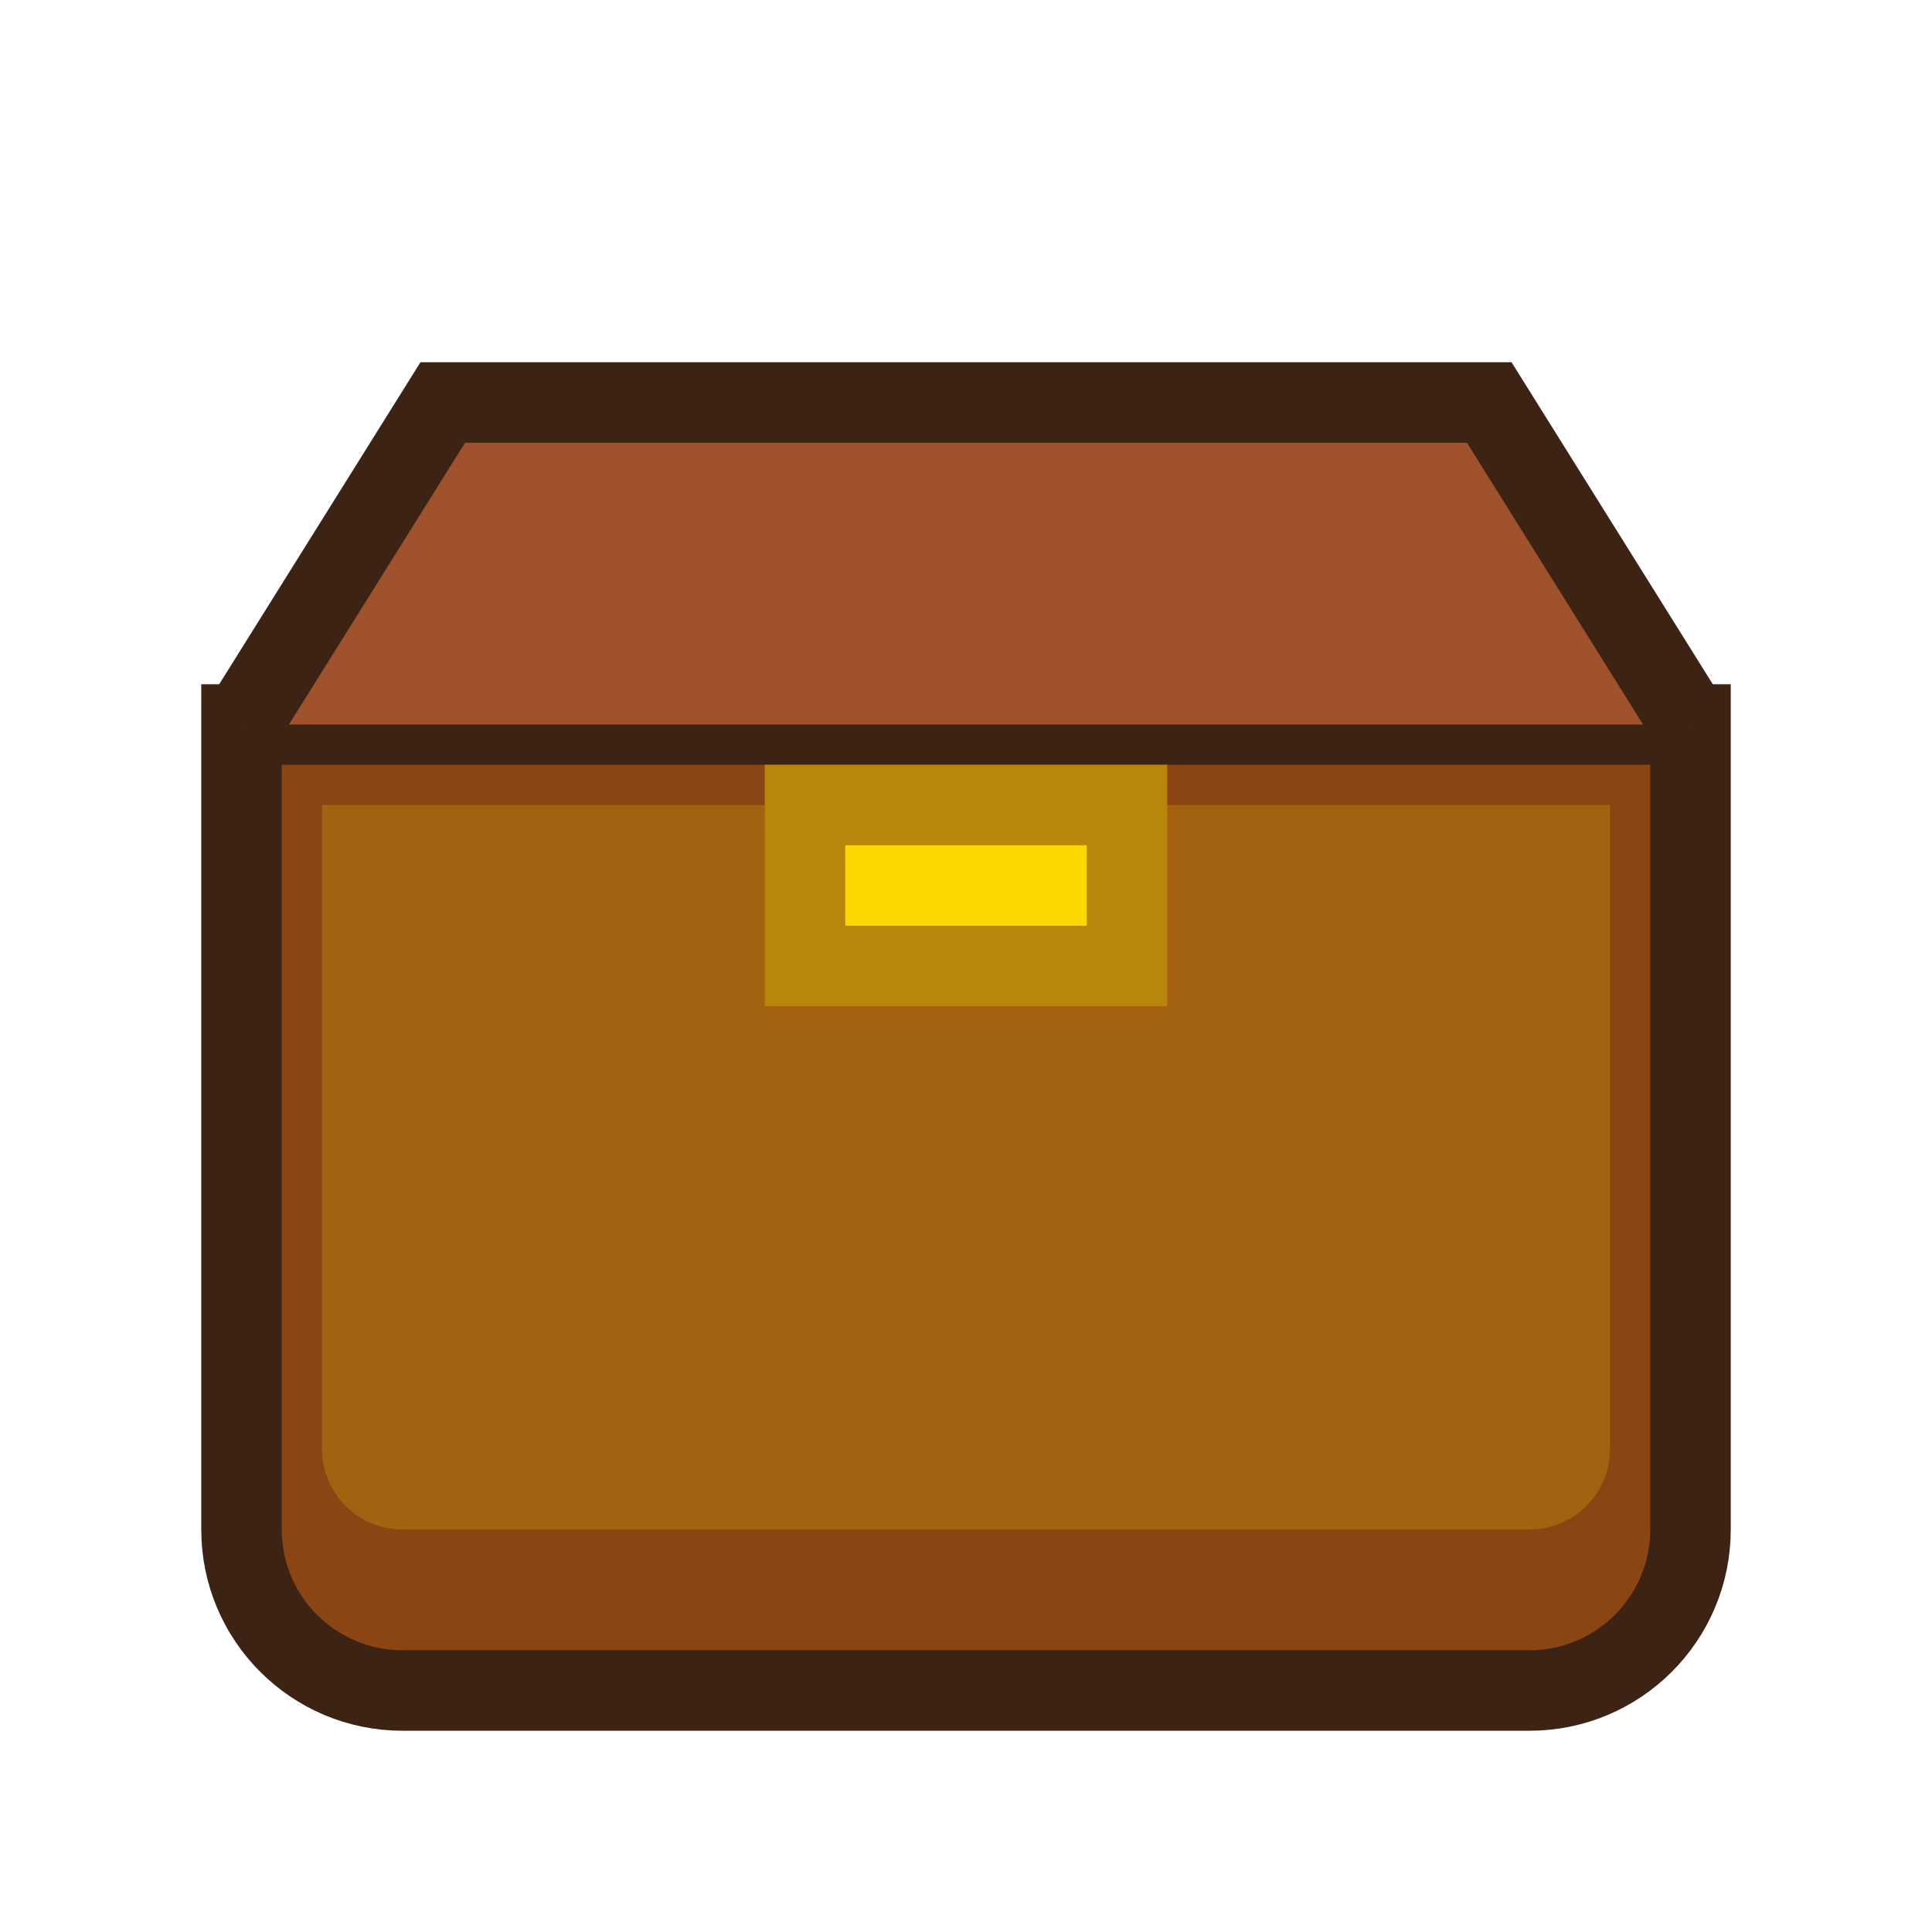
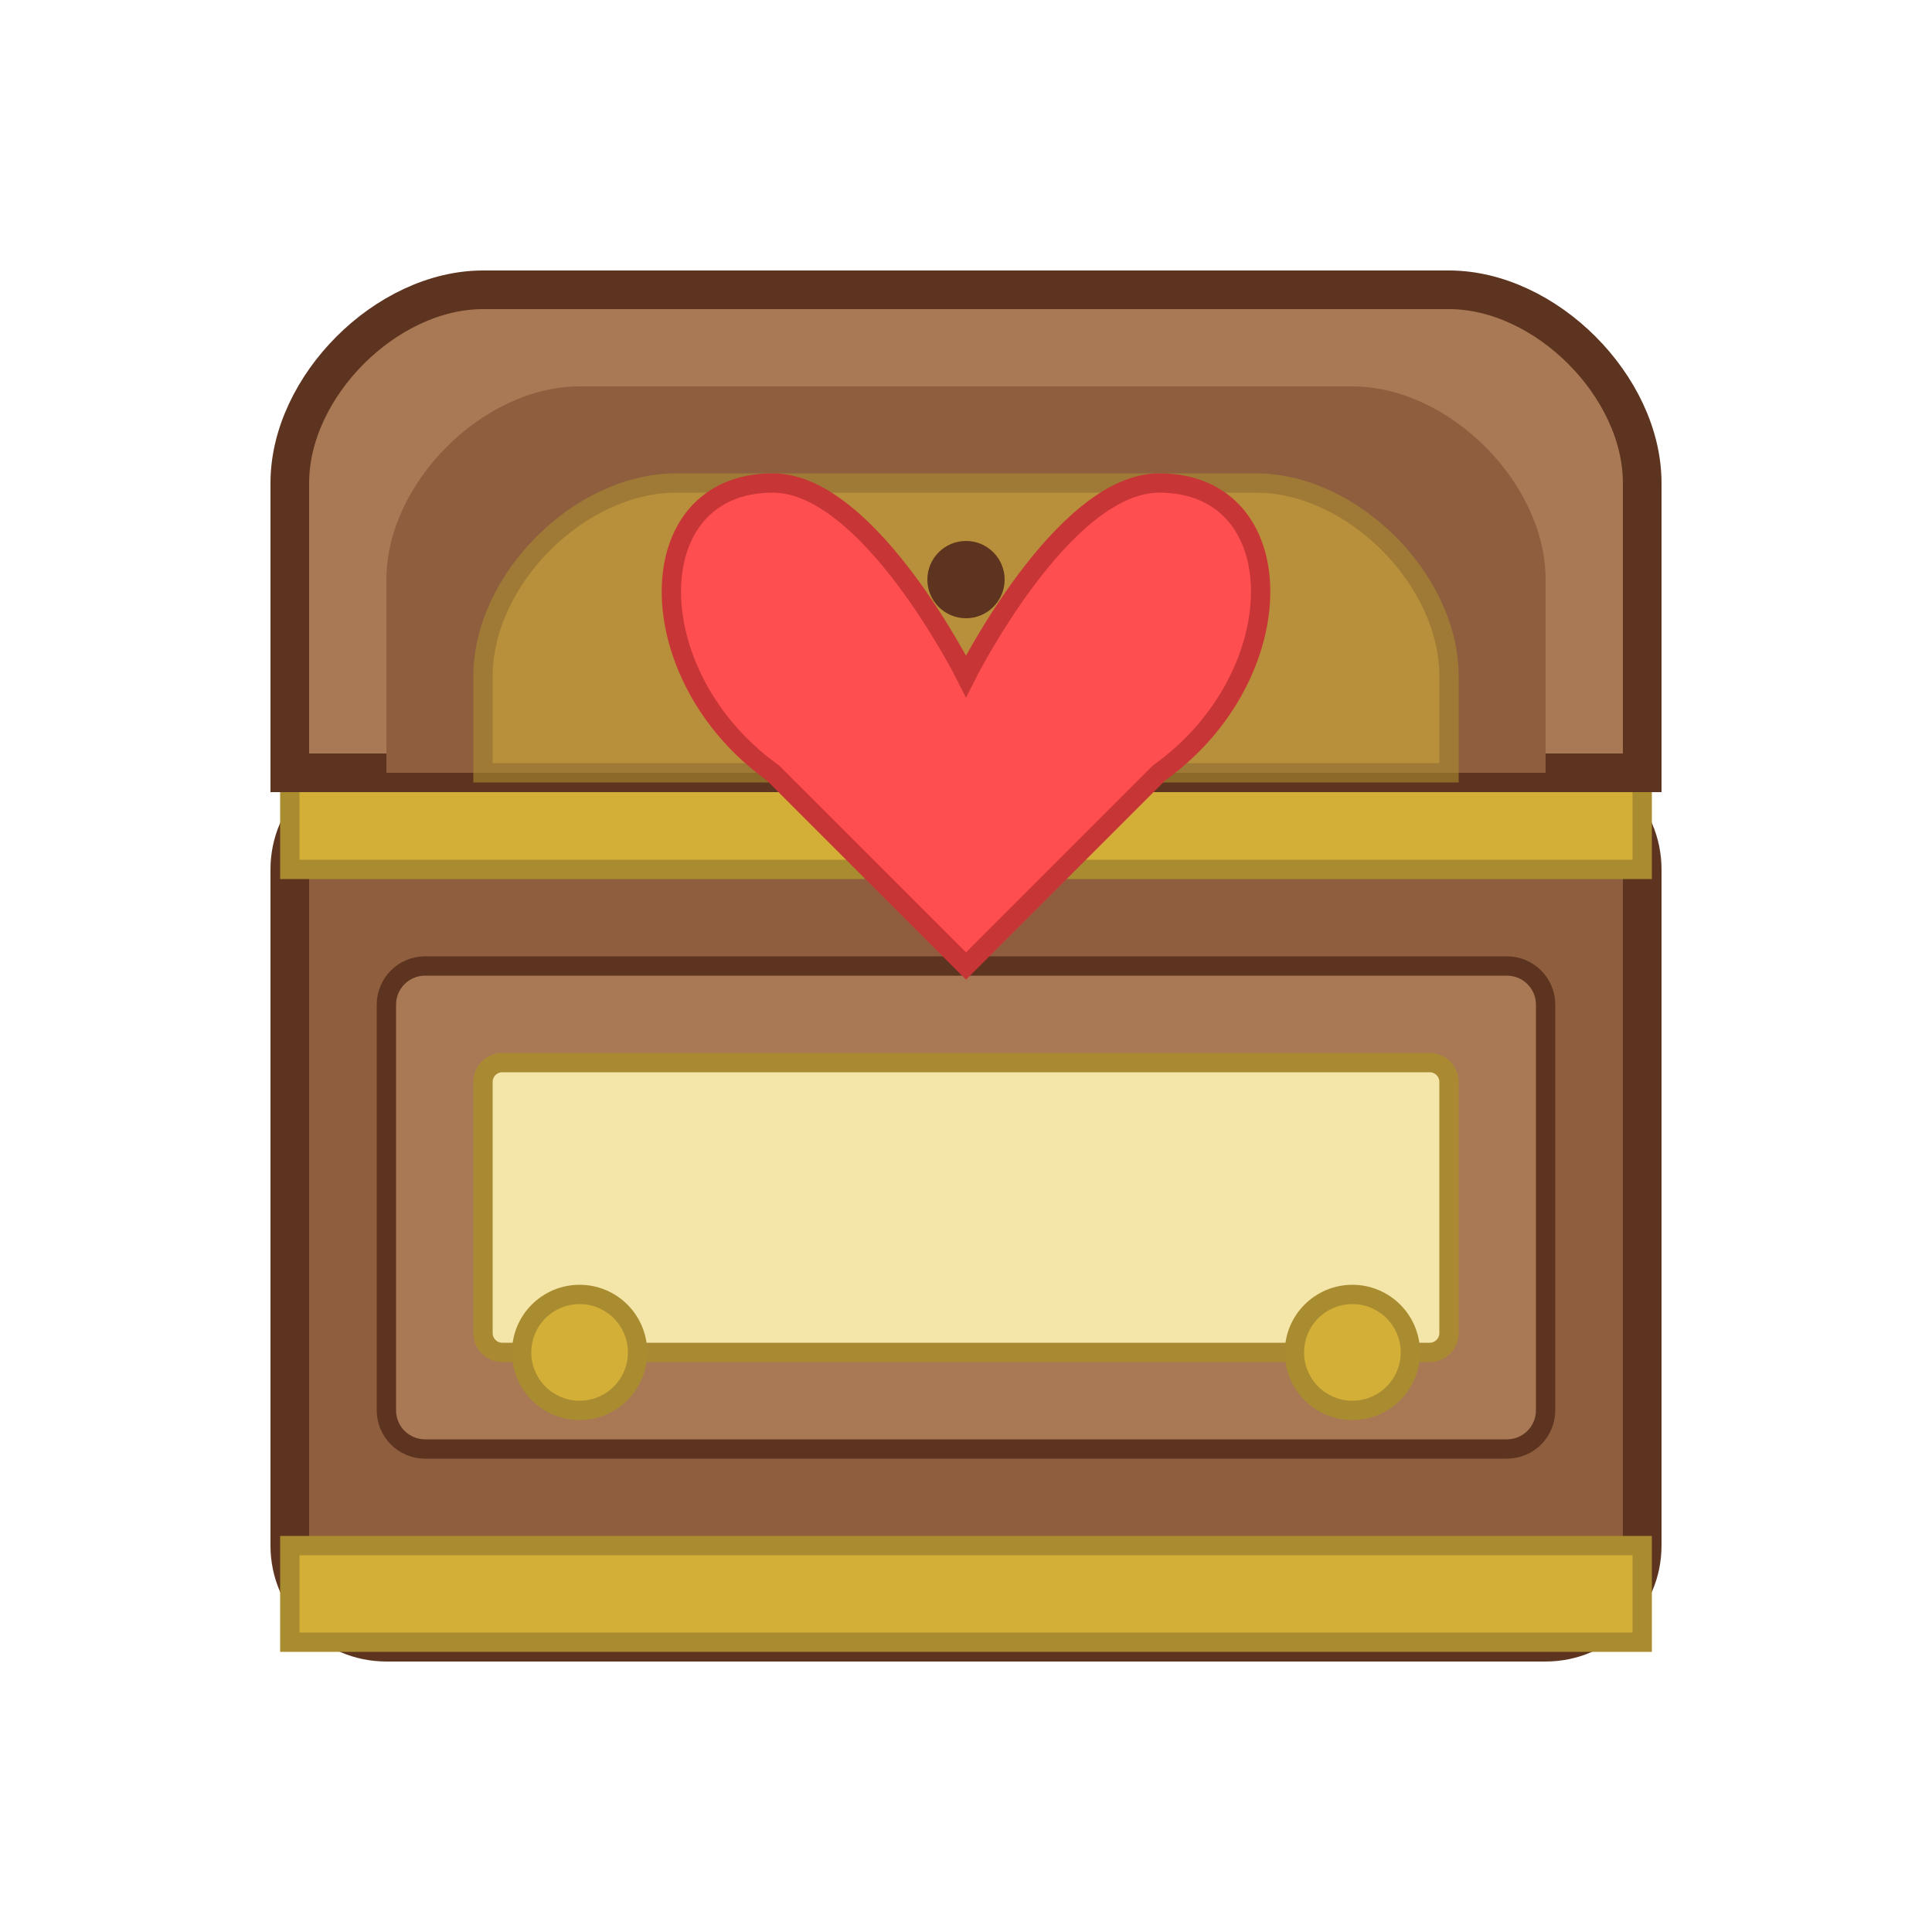
- <svg xmlns="http://www.w3.org/2000/svg" width="120" height="120" viewBox="0 0 24 24">
+ <svg xmlns="http://www.w3.org/2000/svg" width="180" height="180" viewBox="0 0 100 100">
+   <style>
+     @keyframes openLid {
+       0% { transform: translateY(0); }
+       40% { transform: translateY(-8px); }
+       60% { transform: translateY(-7px); }
+       100% { transform: translateY(-7.5px); }
+     }
+     #lid {
+       transform-origin: center bottom;
+     }
+     .animate-lid {
+       animation: openLid 1.5s ease-out forwards;
+     }
+   </style>
  <g id="base">
-     <path d="M3 9h18v10a2 2 0 0 1-2 2H5a2 2 0 0 1-2-2V9z" fill="#8B4513" stroke="#3D2314" />
-     <path d="M4 10h16v8a1 1 0 0 1-1 1H5a1 1 0 0 1-1-1v-8z" fill="#FFD700" opacity="0.2">
-       <animate attributeName="opacity" values="0.2;0.4;0.2" dur="2s" repeatCount="indefinite" />
-     </path>
+     <rect x="15" y="40" width="70" height="45" rx="5" ry="5" fill="#8e5e3f" stroke="#5d341f" stroke-width="2" />
+     <rect x="20" y="50" width="60" height="25" rx="2" ry="2" fill="#a87954" stroke="#5d341f" stroke-width="1" />
+     <rect x="25" y="55" width="50" height="15" rx="1" ry="1" fill="#fdf2b3" stroke="#aa8c30" stroke-width="1" opacity="0.9">
+       <animate attributeName="opacity" values="0.7;0.9;0.7" dur="2s" repeatCount="indefinite" />
+     </rect>
+     <rect x="15" y="40" width="70" height="5" fill="#d4af37" stroke="#aa8c30" stroke-width="1" />
+     <rect x="15" y="80" width="70" height="5" fill="#d4af37" stroke="#aa8c30" stroke-width="1" />
+     <circle cx="30" cy="70" r="3" fill="#d4af37" stroke="#aa8c30" stroke-width="1" />
+     <circle cx="70" cy="70" r="3" fill="#d4af37" stroke="#aa8c30" stroke-width="1" />
  </g>
-   <g id="lid">
-     <path d="M3 9l2.5-4h13L21 9" fill="#A0522D" stroke="#3D2314" />
-     <rect x="10" y="10" width="4" height="2" fill="#FFD700" stroke="#B8860B" />
-     <animateTransform id="chest-trigger" attributeName="transform" type="translate" from="0 0" to="0 -4" dur="0.5s" fill="freeze" begin="indefinite" />
+   <g id="lid" class="animate-lid">
+     <path d="M15,40 L15,25 C15,20 20,15 25,15 L75,15 C80,15 85,20 85,25 L85,40 Z" fill="#a87954" stroke="#5d341f" stroke-width="2" />
+     <path d="M20,40 L20,30 C20,25 25,20 30,20 L70,20 C75,20 80,25 80,30 L80,40 Z" fill="#8e5e3f" stroke-width="0" />
+     <path d="M25,40 L25,35 C25,30 30,25 35,25 L65,25 C70,25 75,30 75,35 L75,40 Z" fill="#d4af37" stroke="#aa8c30" stroke-width="1" opacity="0.6" />
+     <path d="M50,35               C50,35 45,25 40,25               C33,25 33,35 40,40               C45,45 50,50 50,50               C50,50 55,45 60,40               C67,35 67,25 60,25               C55,25 50,35 50,35 Z" fill="#ff4e50" stroke="#c83536" stroke-width="1" />
+     <circle cx="50" cy="30" r="2" fill="#5d341f" />
  </g>
</svg>
